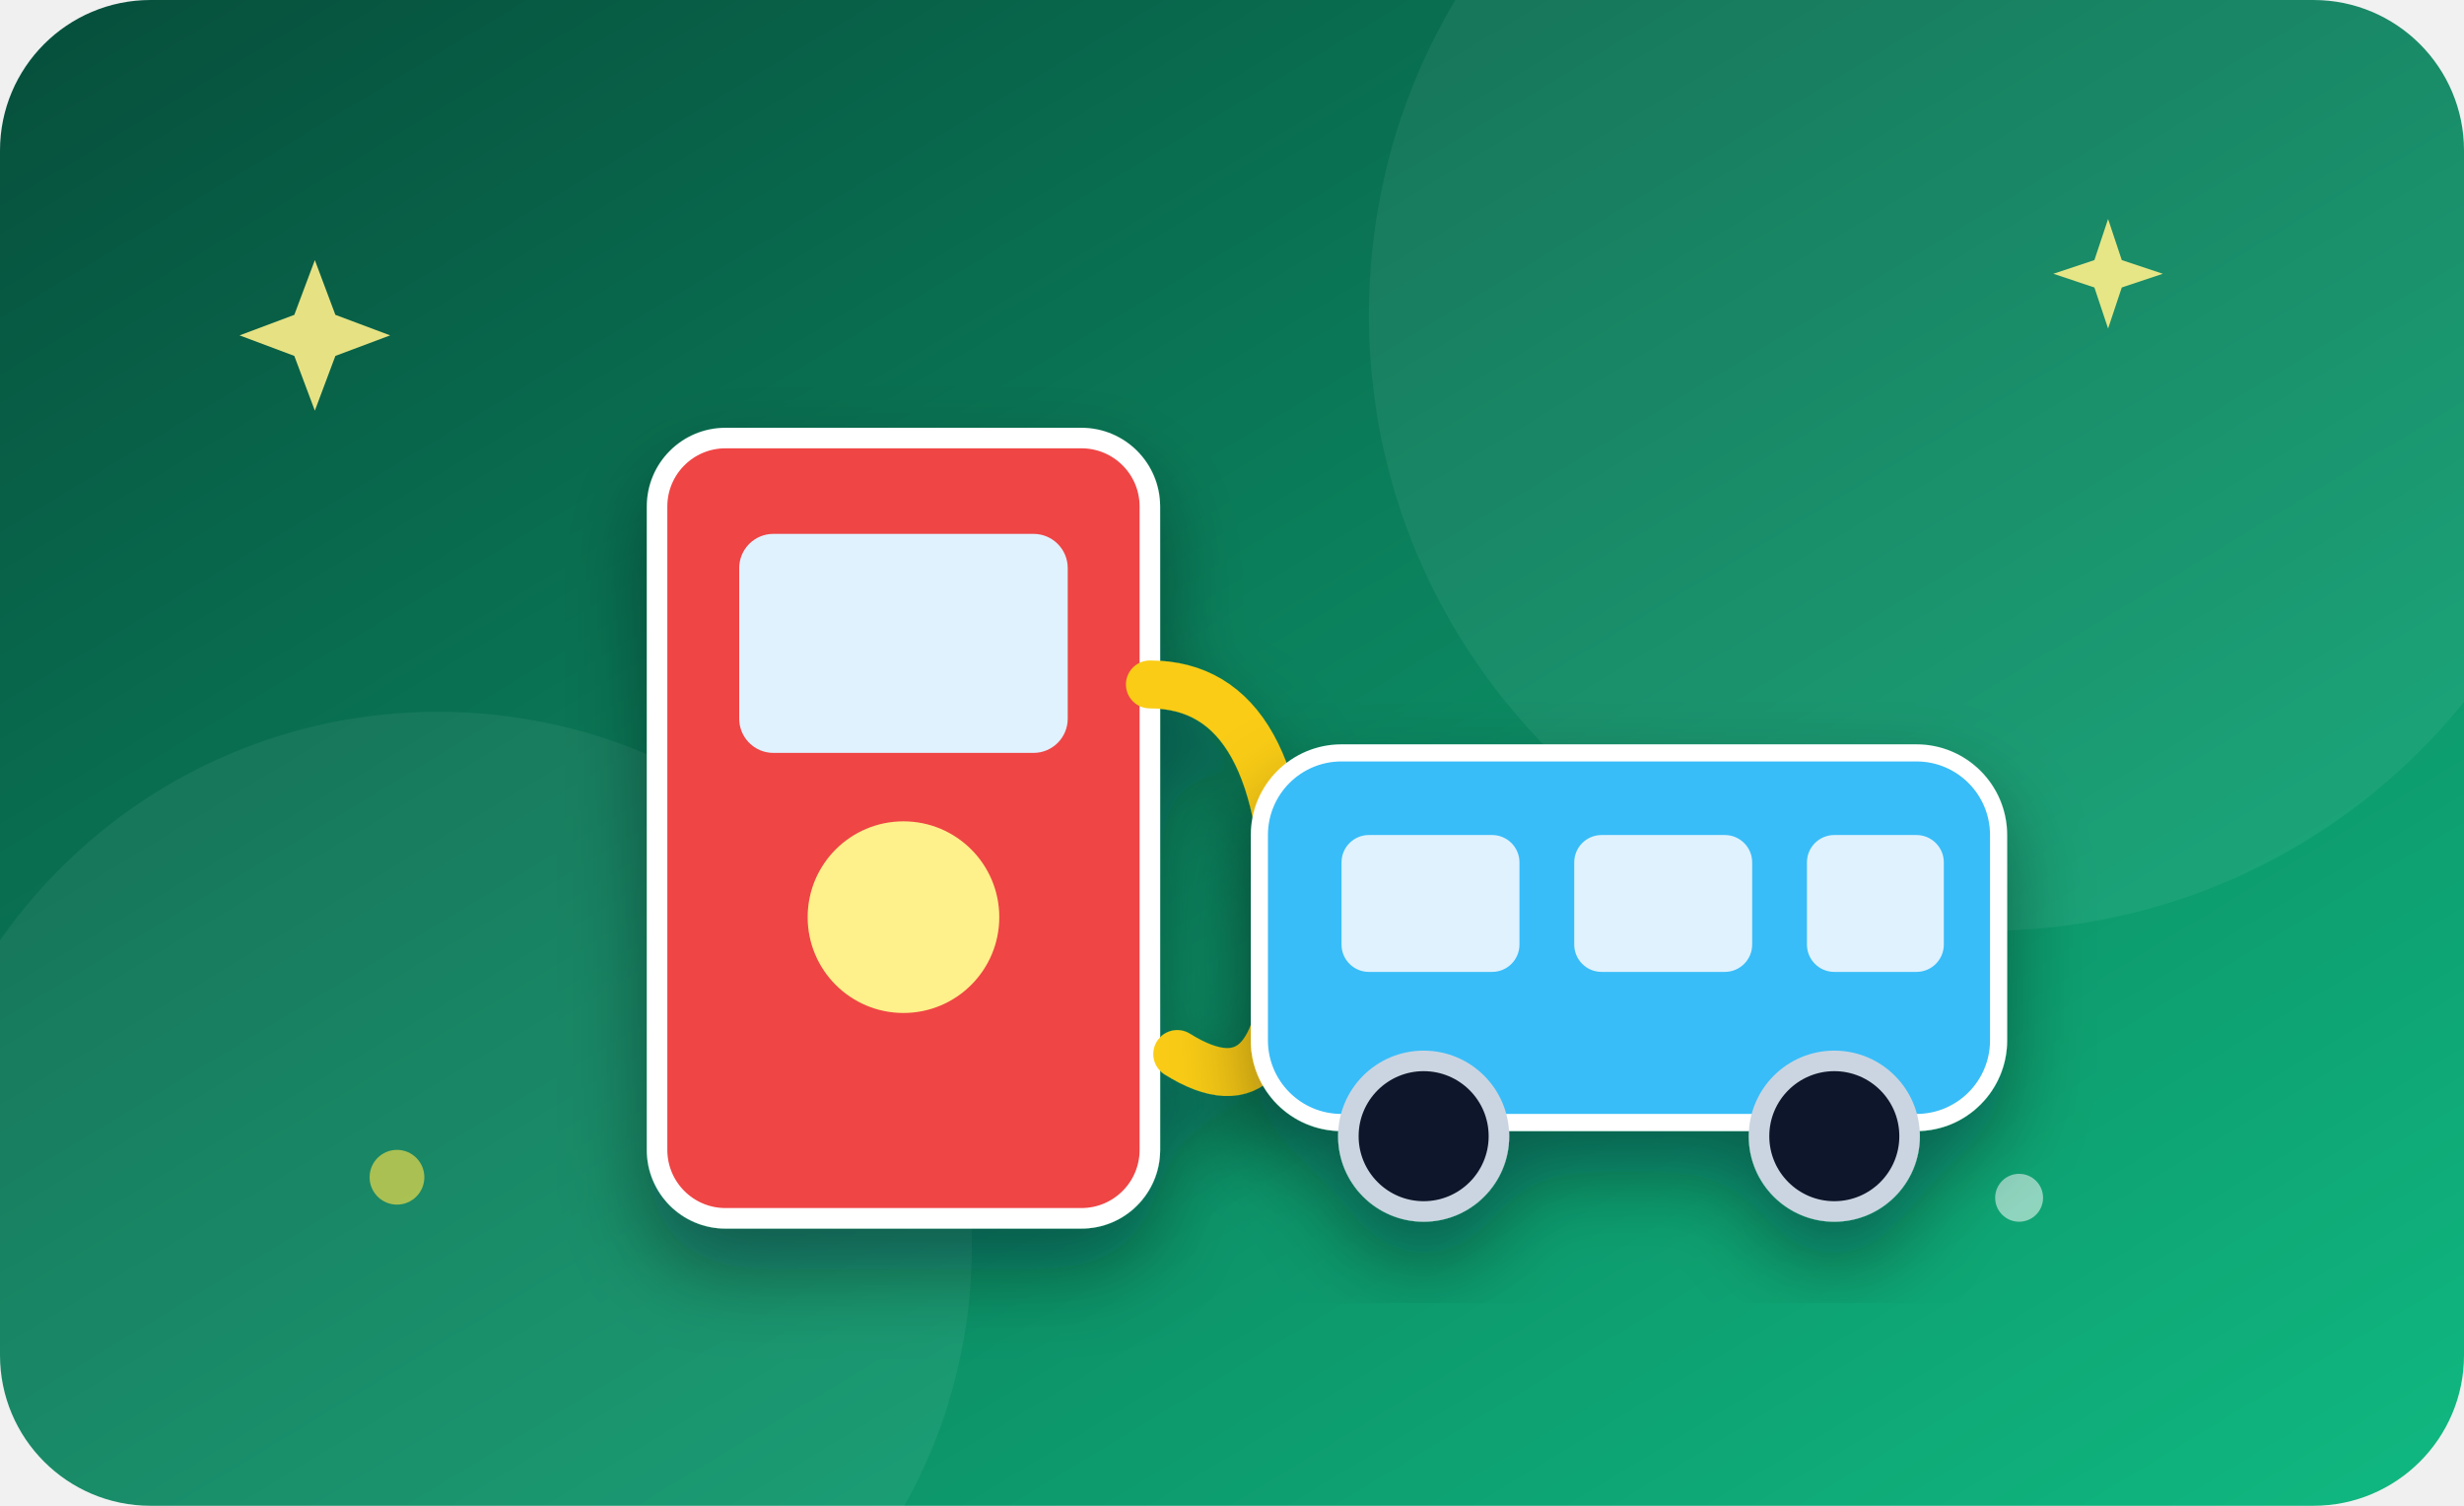
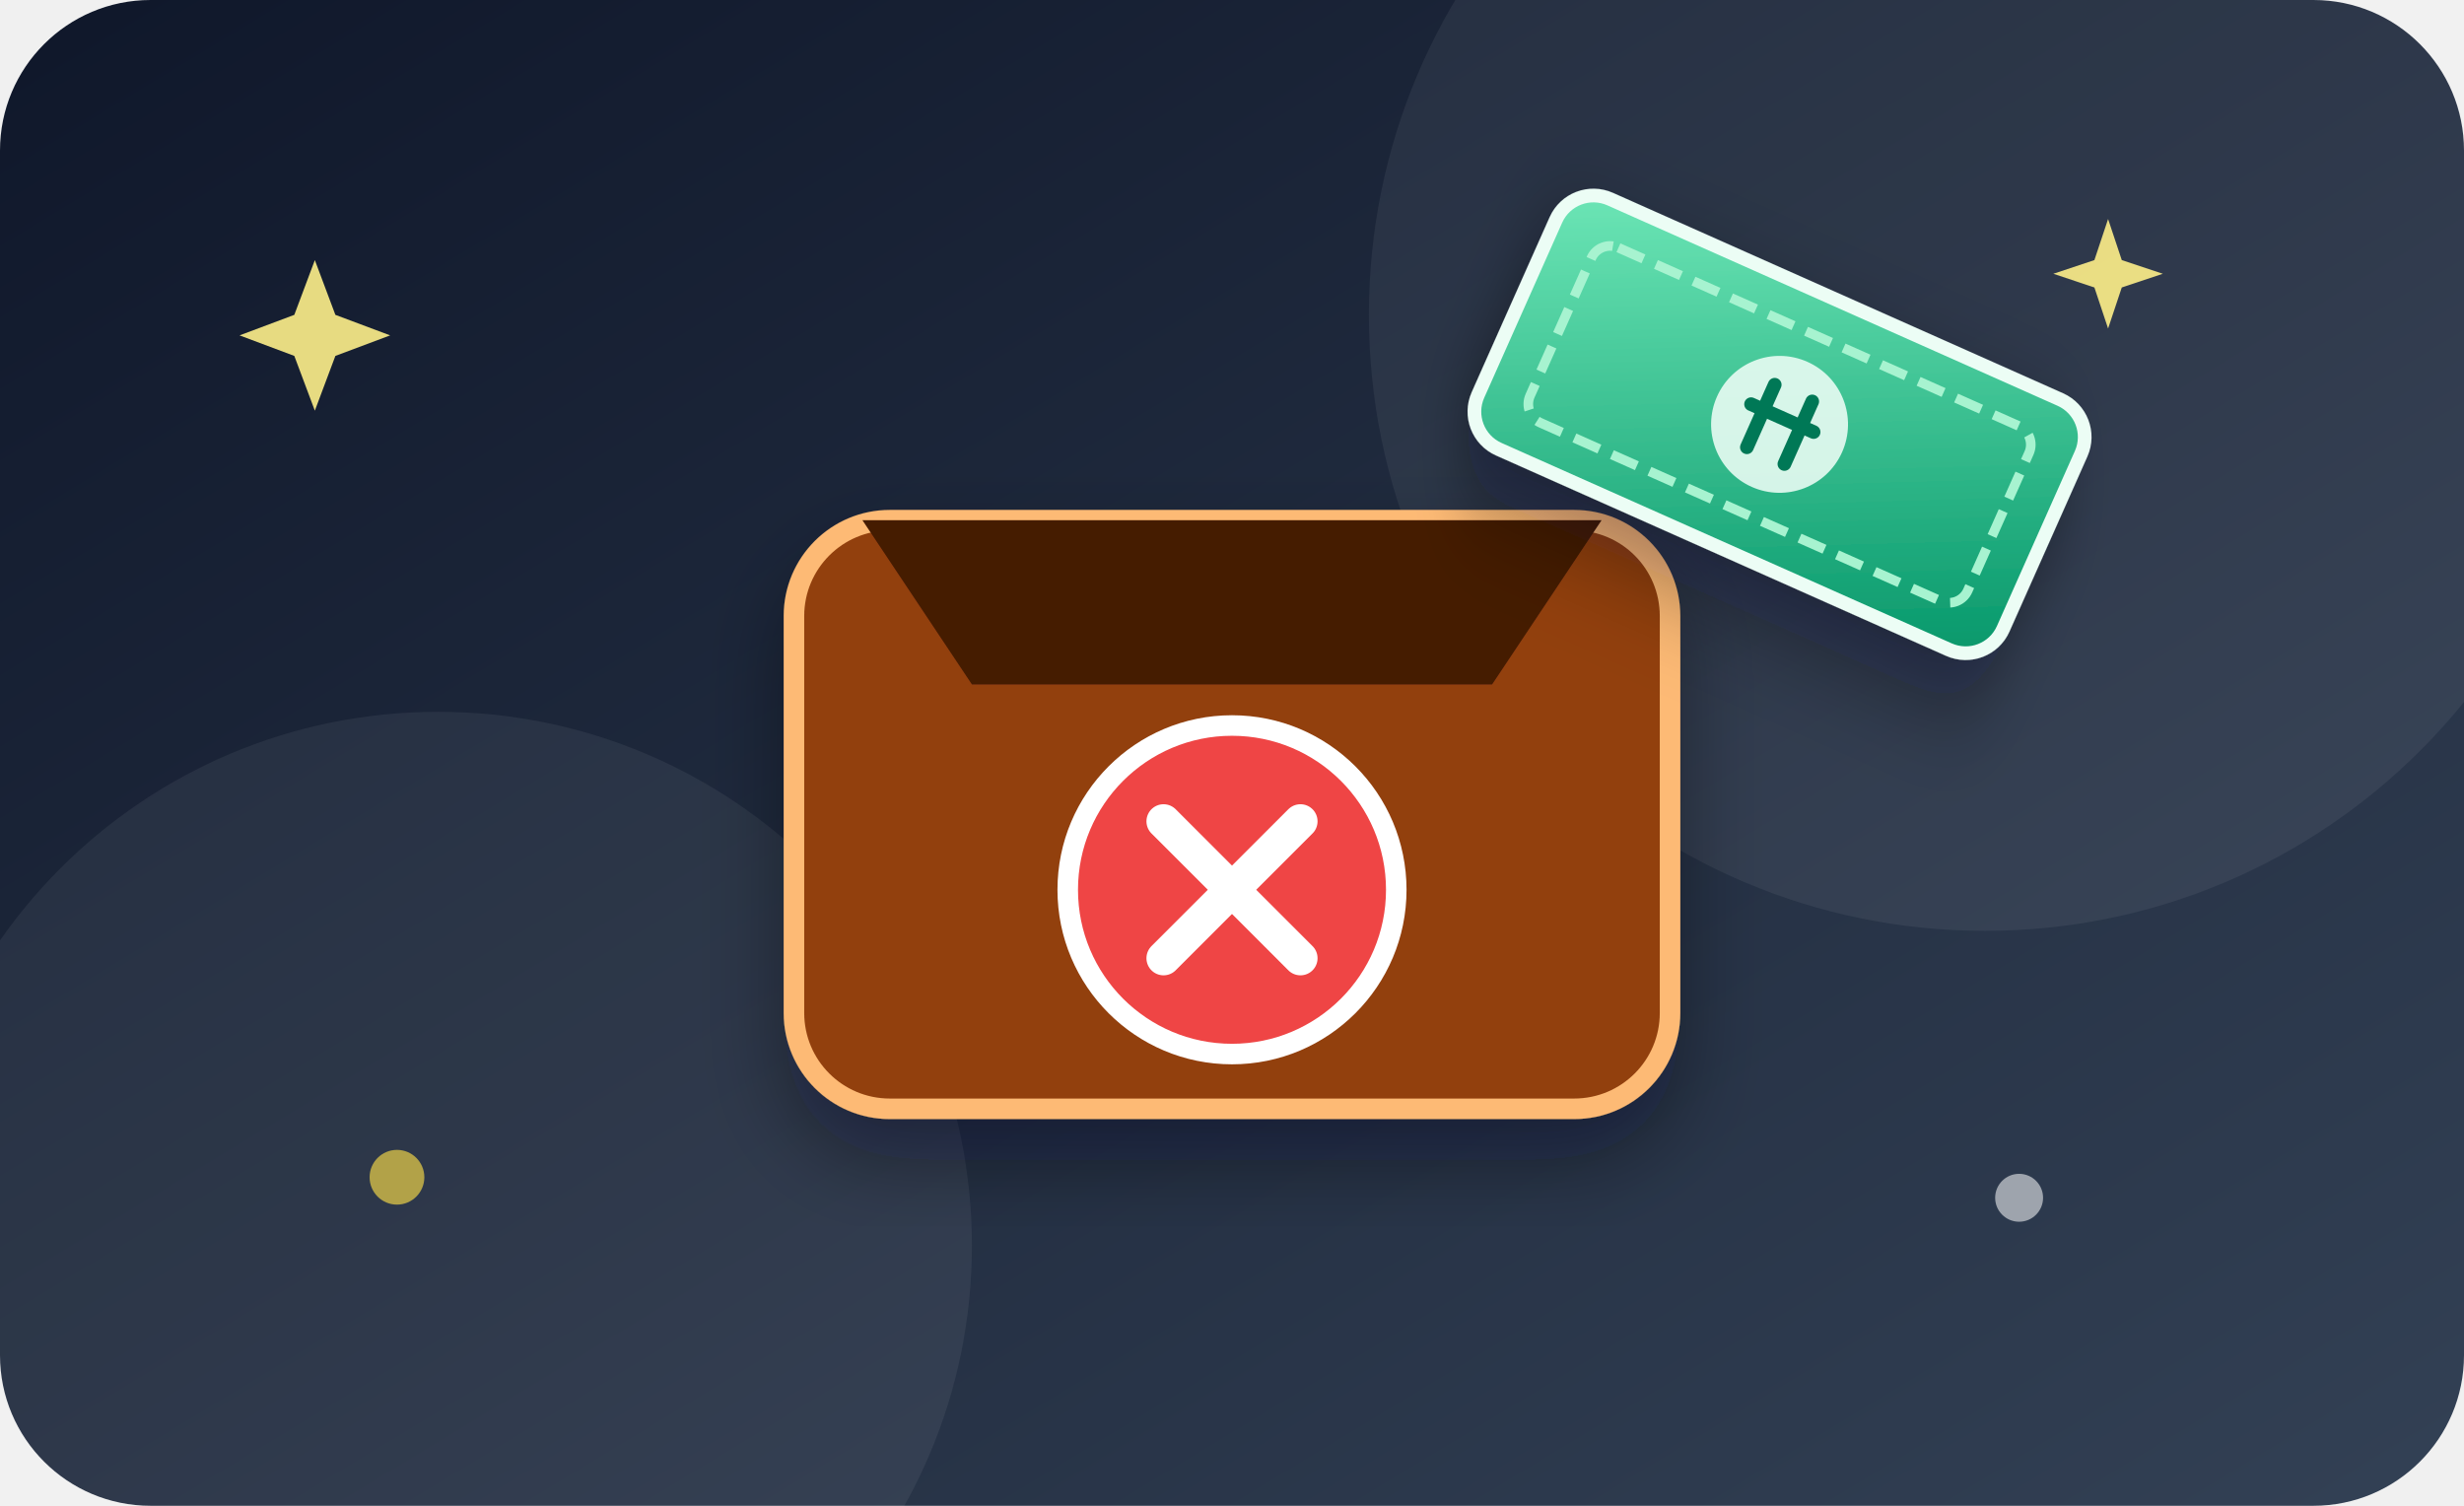
<svg xmlns="http://www.w3.org/2000/svg" viewBox="0 0 360 220" width="360" height="220">
  <defs>
    <filter id="sh" x="-20%" y="-20%" width="140%" height="140%">
      <feDropShadow dx="0" dy="6" stdDeviation="6" flood-color="#090D16" flood-opacity="0.38" />
    </filter>
    <linearGradient id="goldG" x1="0" y1="0" x2="1" y2="1">
      <stop offset="0%" stop-color="#FEF08A" />
      <stop offset="45%" stop-color="#F59E0B" />
      <stop offset="100%" stop-color="#B45309" />
    </linearGradient>
    <linearGradient id="cashG" x1="0" y1="0" x2="1" y2="1">
      <stop offset="0%" stop-color="#6EE7B7" />
      <stop offset="100%" stop-color="#059669" />
    </linearGradient>
    <linearGradient id="silverG" x1="0" y1="0" x2="0" y2="1">
      <stop offset="0%" stop-color="#F8FAFC" />
      <stop offset="55%" stop-color="#CBD5E1" />
      <stop offset="100%" stop-color="#64748B" />
    </linearGradient>
    <linearGradient id="redG" x1="0" y1="0" x2="1" y2="1">
      <stop offset="0%" stop-color="#FCA5A5" />
      <stop offset="50%" stop-color="#EF4444" />
      <stop offset="100%" stop-color="#991B1B" />
    </linearGradient>
    <linearGradient id="skyBlue" x1="0" y1="0" x2="1" y2="1">
      <stop offset="0%" stop-color="#1E3A8A" />
      <stop offset="100%" stop-color="#0EA5E9" />
    </linearGradient>
    <linearGradient id="warmDawn" x1="0" y1="0" x2="1" y2="1">
      <stop offset="0%" stop-color="#7C2D12" />
      <stop offset="100%" stop-color="#F97316" />
    </linearGradient>
    <linearGradient id="emeraldBg" x1="0" y1="0" x2="1" y2="1">
      <stop offset="0%" stop-color="#064E3B" />
      <stop offset="100%" stop-color="#10B981" />
    </linearGradient>
    <linearGradient id="violetBg" x1="0" y1="0" x2="1" y2="1">
      <stop offset="0%" stop-color="#3B0764" />
      <stop offset="100%" stop-color="#8B5CF6" />
    </linearGradient>
    <linearGradient id="stormBg" x1="0" y1="0" x2="1" y2="1">
      <stop offset="0%" stop-color="#0F172A" />
      <stop offset="100%" stop-color="#334155" />
    </linearGradient>
    <linearGradient id="crimsonBg" x1="0" y1="0" x2="1" y2="1">
      <stop offset="0%" stop-color="#450A0A" />
      <stop offset="100%" stop-color="#DC2626" />
    </linearGradient>
  </defs>
-   <rect width="360" height="220" rx="22" fill="url(#emeraldBg)" />
+   <rect width="360" height="220" rx="22" fill="url(#stormBg)" />
  <circle cx="290" cy="46" r="90" fill="#FFFFFF" opacity="0.06" />
  <circle cx="64" cy="182" r="78" fill="#FFFFFF" opacity="0.06" />
  <g fill="#FEF08A" opacity="0.9">
    <path d="M46 38 L49 46 L57 49 L49 52 L46 60 L43 52 L35 49 L43 46 Z" />
    <path d="M308 32 L310 38 L316 40 L310 42 L308 48 L306 42 L300 40 L306 38 Z" />
    <circle cx="295" cy="175" r="3.5" fill="#FFFFFF" opacity="0.6" />
    <circle cx="58" cy="172" r="4" fill="#FDE047" opacity="0.7" />
  </g>
-   <g transform="translate(132,120)" filter="url(#sh)">
-     <rect x="-36" y="-56" width="72" height="114" rx="10" fill="#EF4444" stroke="#FFF" stroke-width="3" />
-     <rect x="-24" y="-42" width="48" height="32" rx="5" fill="#E0F2FE" />
-     <circle cx="0" cy="14" r="14" fill="#FEF08A" />
-     <path d="M36 -20 Q56 -20 56 16 Q56 44 40 34" fill="none" stroke="#FACC15" stroke-width="7" stroke-linecap="round" />
+   <g transform="translate(180,118)" filter="url(#sh)">
+     <rect x="-64" y="-42" width="128" height="86" rx="14" fill="#92400E" stroke="#FDBA74" stroke-width="3" />
+     <path d="M-54 -42 L-38 -18 L38 -18 L54 -42" fill="#451A03" />
+     <circle cx="0" cy="12" r="24" fill="#EF4444" stroke="#FFF" stroke-width="3" />
+     <path d="M-10 2 L10 22 M10 2 L-10 22" stroke="#FFF" stroke-width="5" stroke-linecap="round" />
  </g>
-   <g transform="translate(238,144)" filter="url(#sh)">
-     <rect x="-54" y="-34" width="108" height="54" rx="12" fill="#38BDF8" stroke="#FFF" stroke-width="2.5" />
-     <rect x="-42" y="-22" width="26" height="20" rx="4" fill="#E0F2FE" />
-     <rect x="-8" y="-22" width="26" height="20" rx="4" fill="#E0F2FE" />
-     <rect x="26" y="-22" width="20" height="20" rx="4" fill="#E0F2FE" />
-     <circle cx="-30" cy="22" r="11" fill="#0F172A" stroke="#CBD5E1" stroke-width="3" />
-     <circle cx="30" cy="22" r="11" fill="#0F172A" stroke="#CBD5E1" stroke-width="3" />
+   <g transform="translate(260,62) rotate(24)" filter="url(#sh)">
+     <rect x="-42" y="-20" width="84" height="40" rx="6" fill="url(#cashG)" stroke="#ECFDF5" stroke-width="2" />
+     <rect x="-35" y="-14" width="70" height="28" rx="3" fill="none" stroke="#A7F3D0" stroke-width="1.4" stroke-dasharray="4 2" />
+     <circle cx="0" cy="0" r="10" fill="#ECFDF5" opacity="0.88" />
+     <path d="M-3 -5 V5 M3 -5 V5 M-5 -1 H5" stroke="#047857" stroke-width="2" stroke-linecap="round" />
  </g>
</svg>
